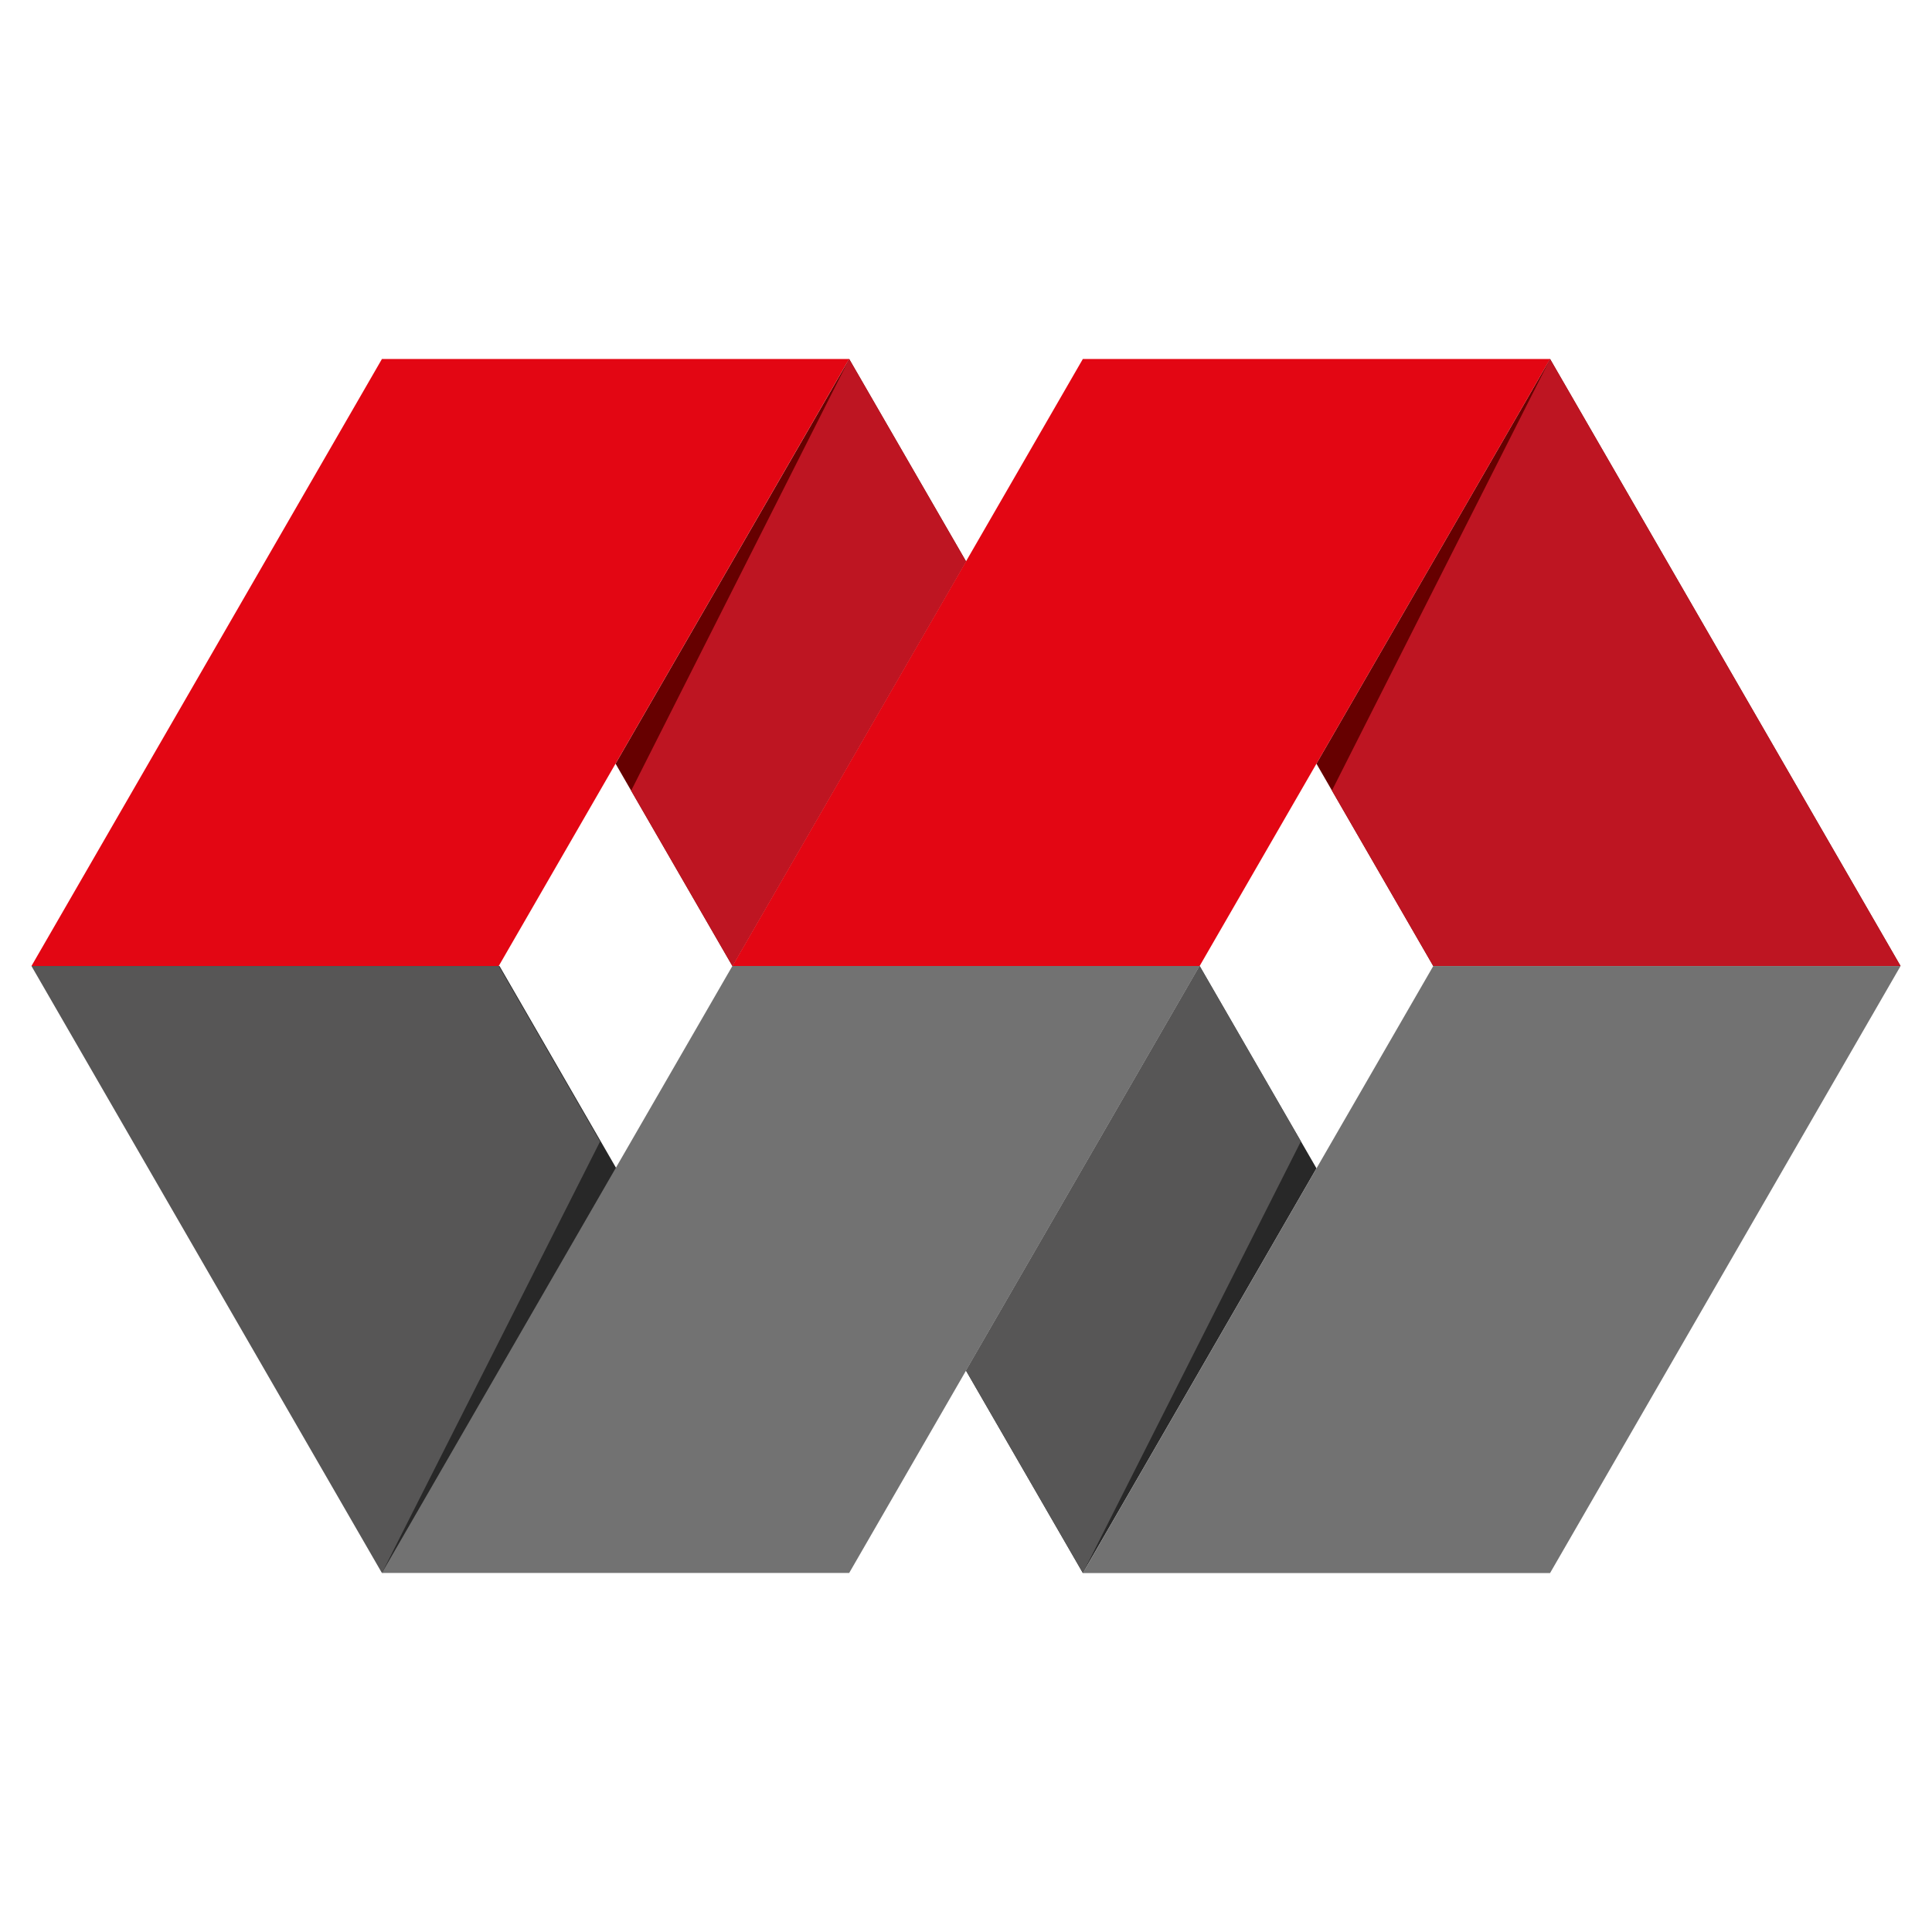
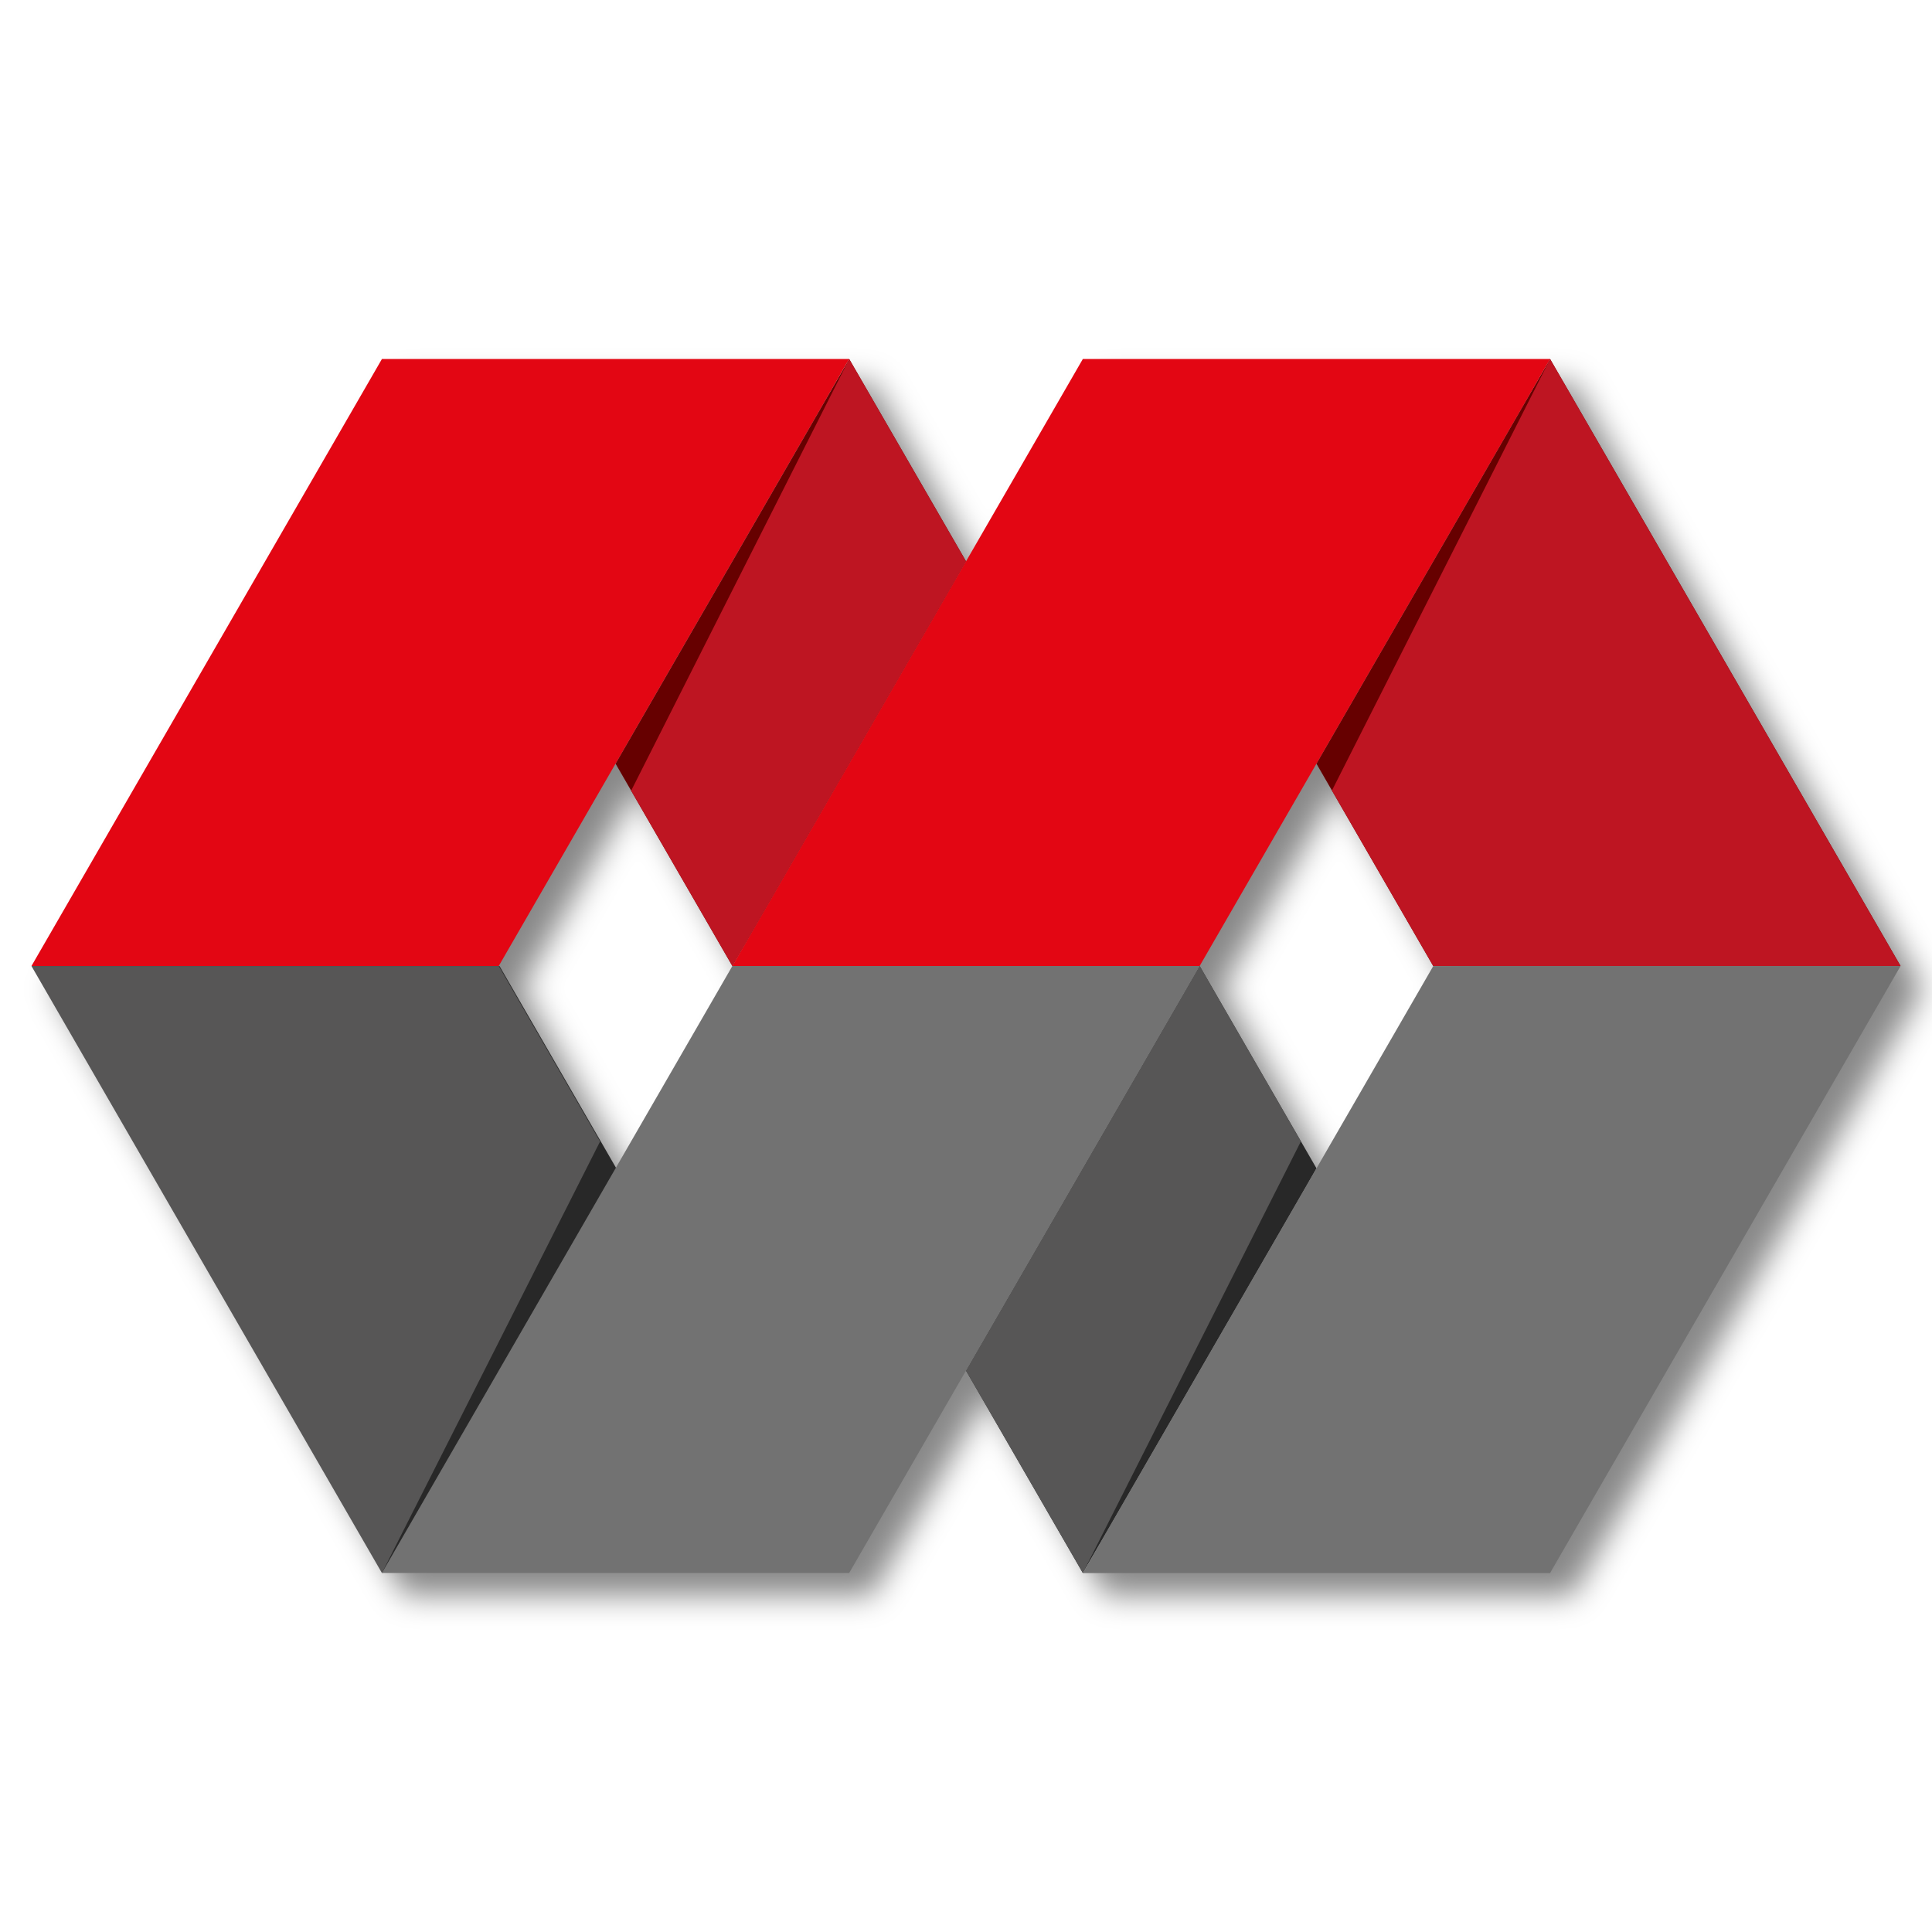
<svg xmlns="http://www.w3.org/2000/svg" id="svg3399" height="256" width="256" version="1.1">
-   <g id="g3402">
+   <defs id="defs3486">
+     <filter style="color-interpolation-filters:sRGB;" id="filter4112">
+       <feFlood flood-opacity="0.467" flood-color="rgb(0,0,0)" result="flood" id="feFlood4114" />
+       <feComposite in="flood" in2="SourceGraphic" operator="in" result="composite1" id="feComposite4116" />
+       <feGaussianBlur in="composite1" stdDeviation="2" result="blur" id="feGaussianBlur4118" />
+       <feOffset dx="3" dy="3" result="offset" id="feOffset4120" />
+       <feComposite in="SourceGraphic" in2="offset" operator="over" result="composite2" id="feComposite4122" />
+     </filter>
+   </defs>
+   <g id="g3402" style="filter:url(#filter4112)">
    <g id="layer1" stroke="null">
      <g id="g3075" stroke="null" transform="matrix(.49771 0 0 .49771 -2.6429 -34.332)">
        <path id="path3077" d="m107.19 487.76l-93.302-161.59h124.41l31.099 53.868-62.203 107.73z" fill="#282828" />
        <path id="path3079" d="m293.6 487.76l-31.107-53.868 62.206-107.73 31.101 53.868-62.2 107.73z" fill="#282828" />
        <path id="path3081" d="m231.39 164.56l31.107 53.868-62.206 107.73-31.101-53.868 62.2-107.73z" fill="#600" />
        <path id="path3083" d="m417.99 164.56l93.302 161.6h-124.41l-31.099-53.868 62.203-107.73z" fill="#600" />
        <path id="path3085" d="m106.99 164.56l-93.304 161.6 124.4 0.004 93.296-161.61-124.4 0.007 0.001 0.001z" fill="#e30613" />
        <path id="path3087" d="m231.39 164.56l31.107 53.868-62.206 107.73-26.948-46.676 58.047-114.93z" fill="#be1522" />
        <path id="path3089" d="m200.29 326.16l93.302-161.6h124.4l-93.304 161.6h-124.4 0.001z" fill="#e30613" />
        <path id="path3091" d="m417.99 164.56l93.302 161.6h-124.41l-26.97-46.714 58.073-114.88h0.001z" fill="#be1522" />
        <path id="path3093" d="m417.99 487.76l93.304-161.59-124.4-0.004-93.296 161.61 124.4-0.007-0.001-0.001z" fill="#727272" />
        <path id="path3095" d="m293.6 487.76l-31.107-53.868 62.206-107.73 26.952 46.682-58.052 114.92 0.001-0.001z" fill="#575656" />
        <path id="path3097" d="m324.69 326.16l-93.302 161.59h-124.4l93.302-161.59h124.4z" fill="#727272" />
        <path id="path3099" d="m106.99 487.76l-93.302-161.59h124.41l26.968 46.711-58.072 114.88z" fill="#575656" />
      </g>
    </g>
  </g>
</svg>
